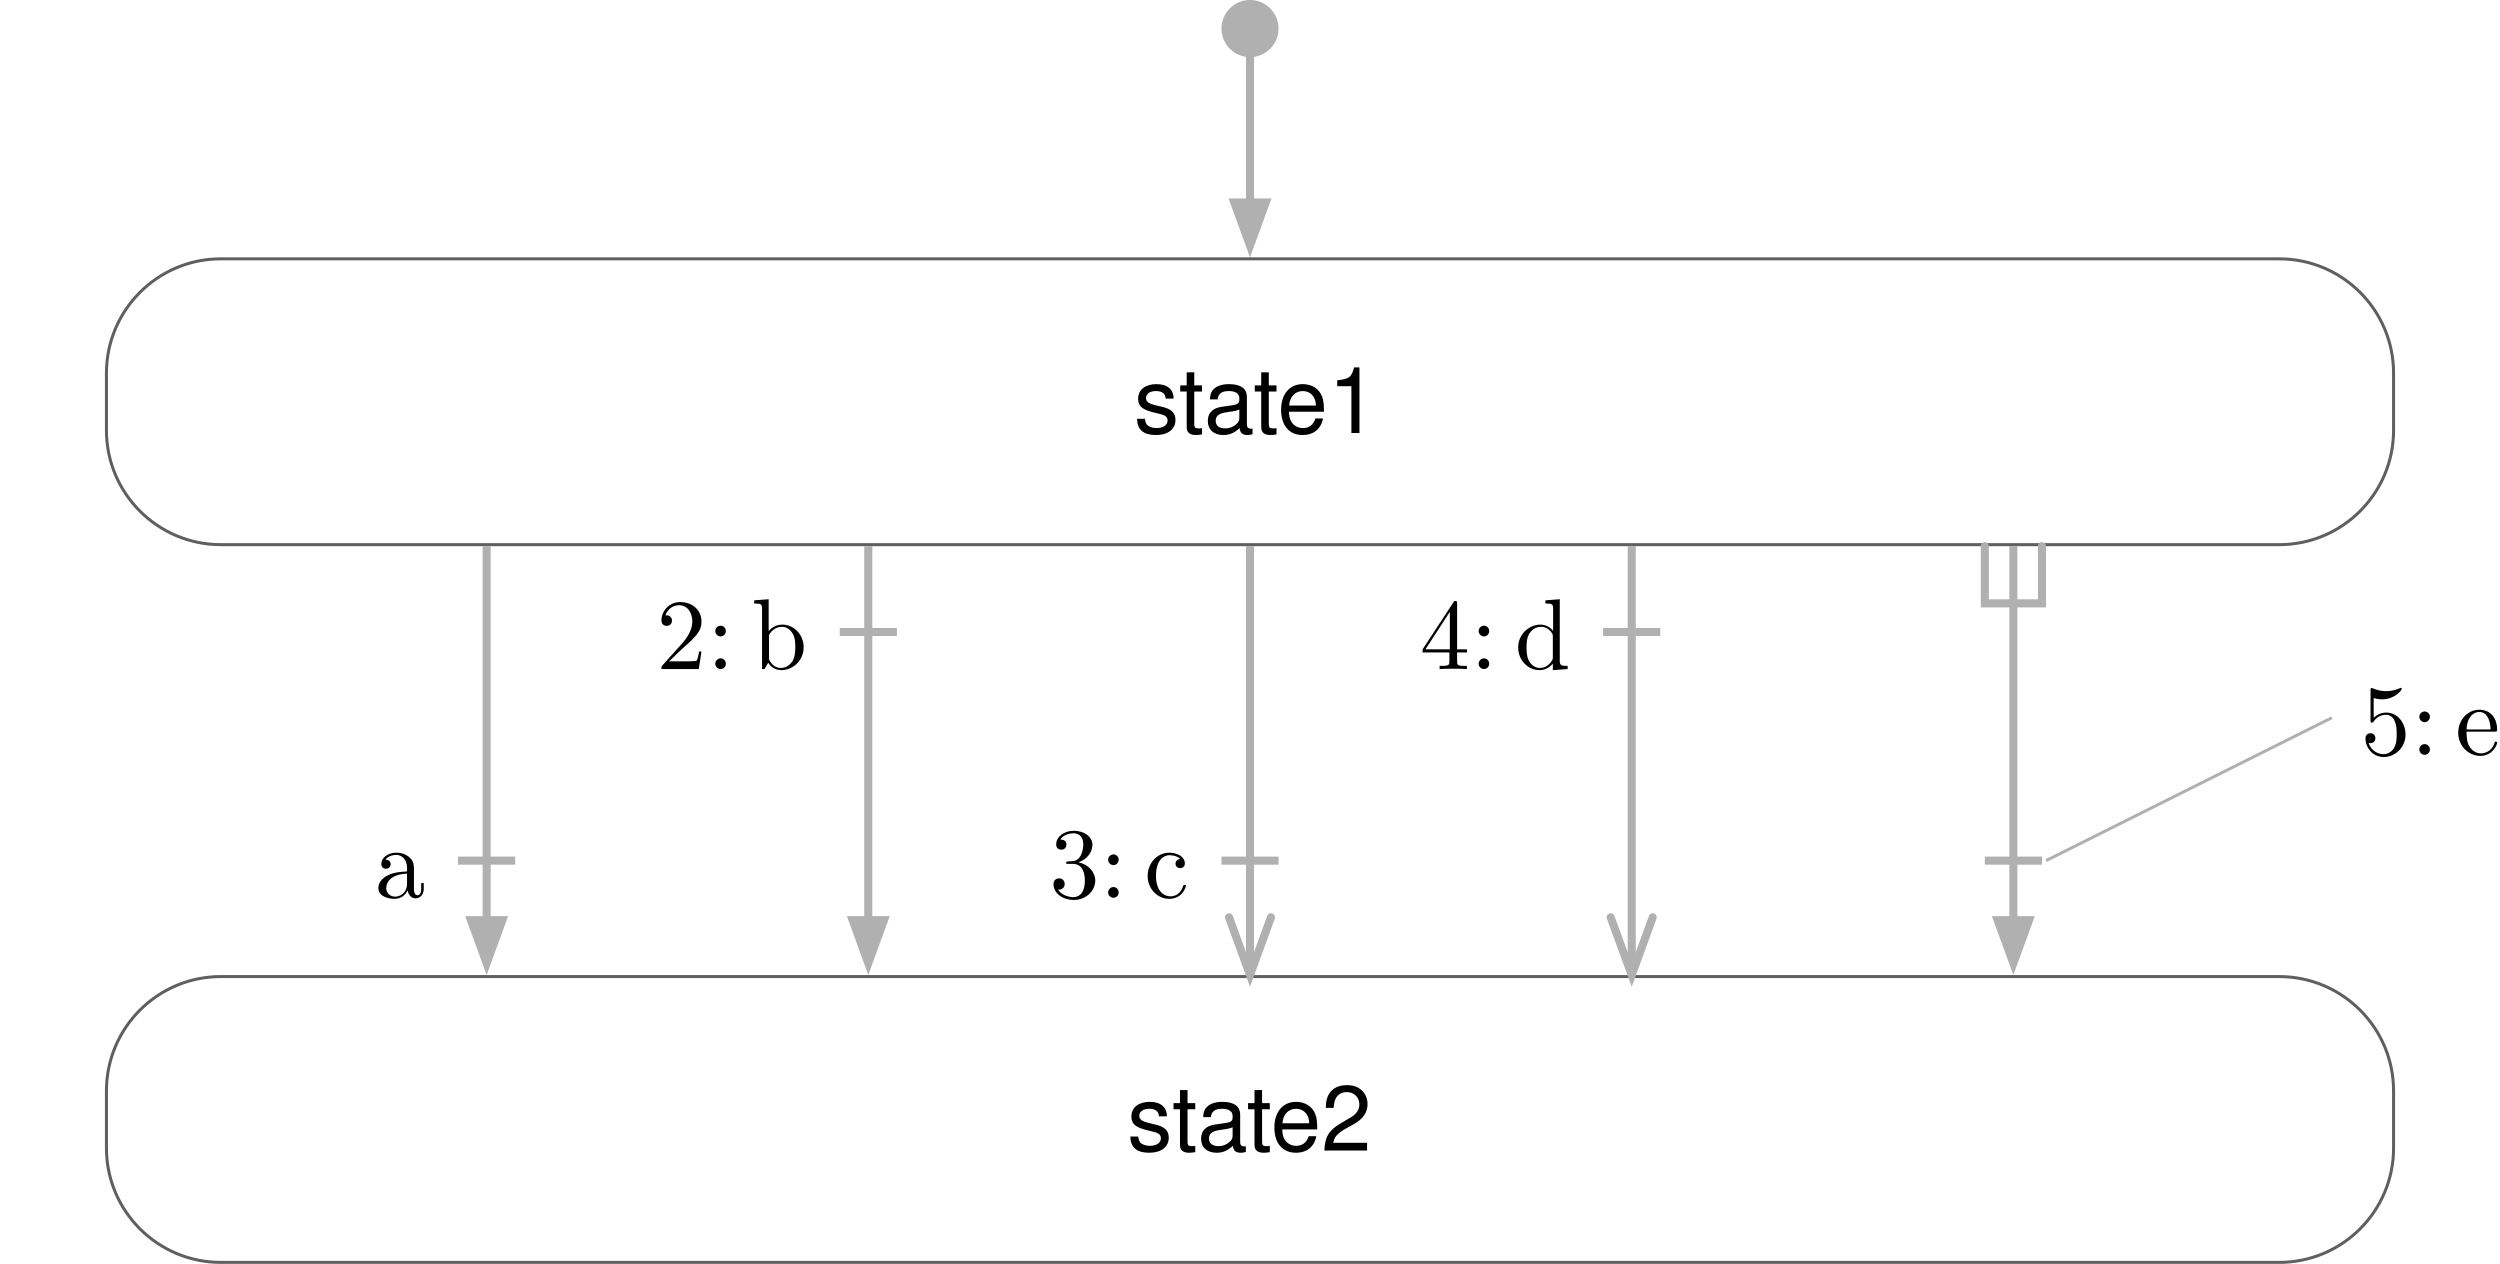
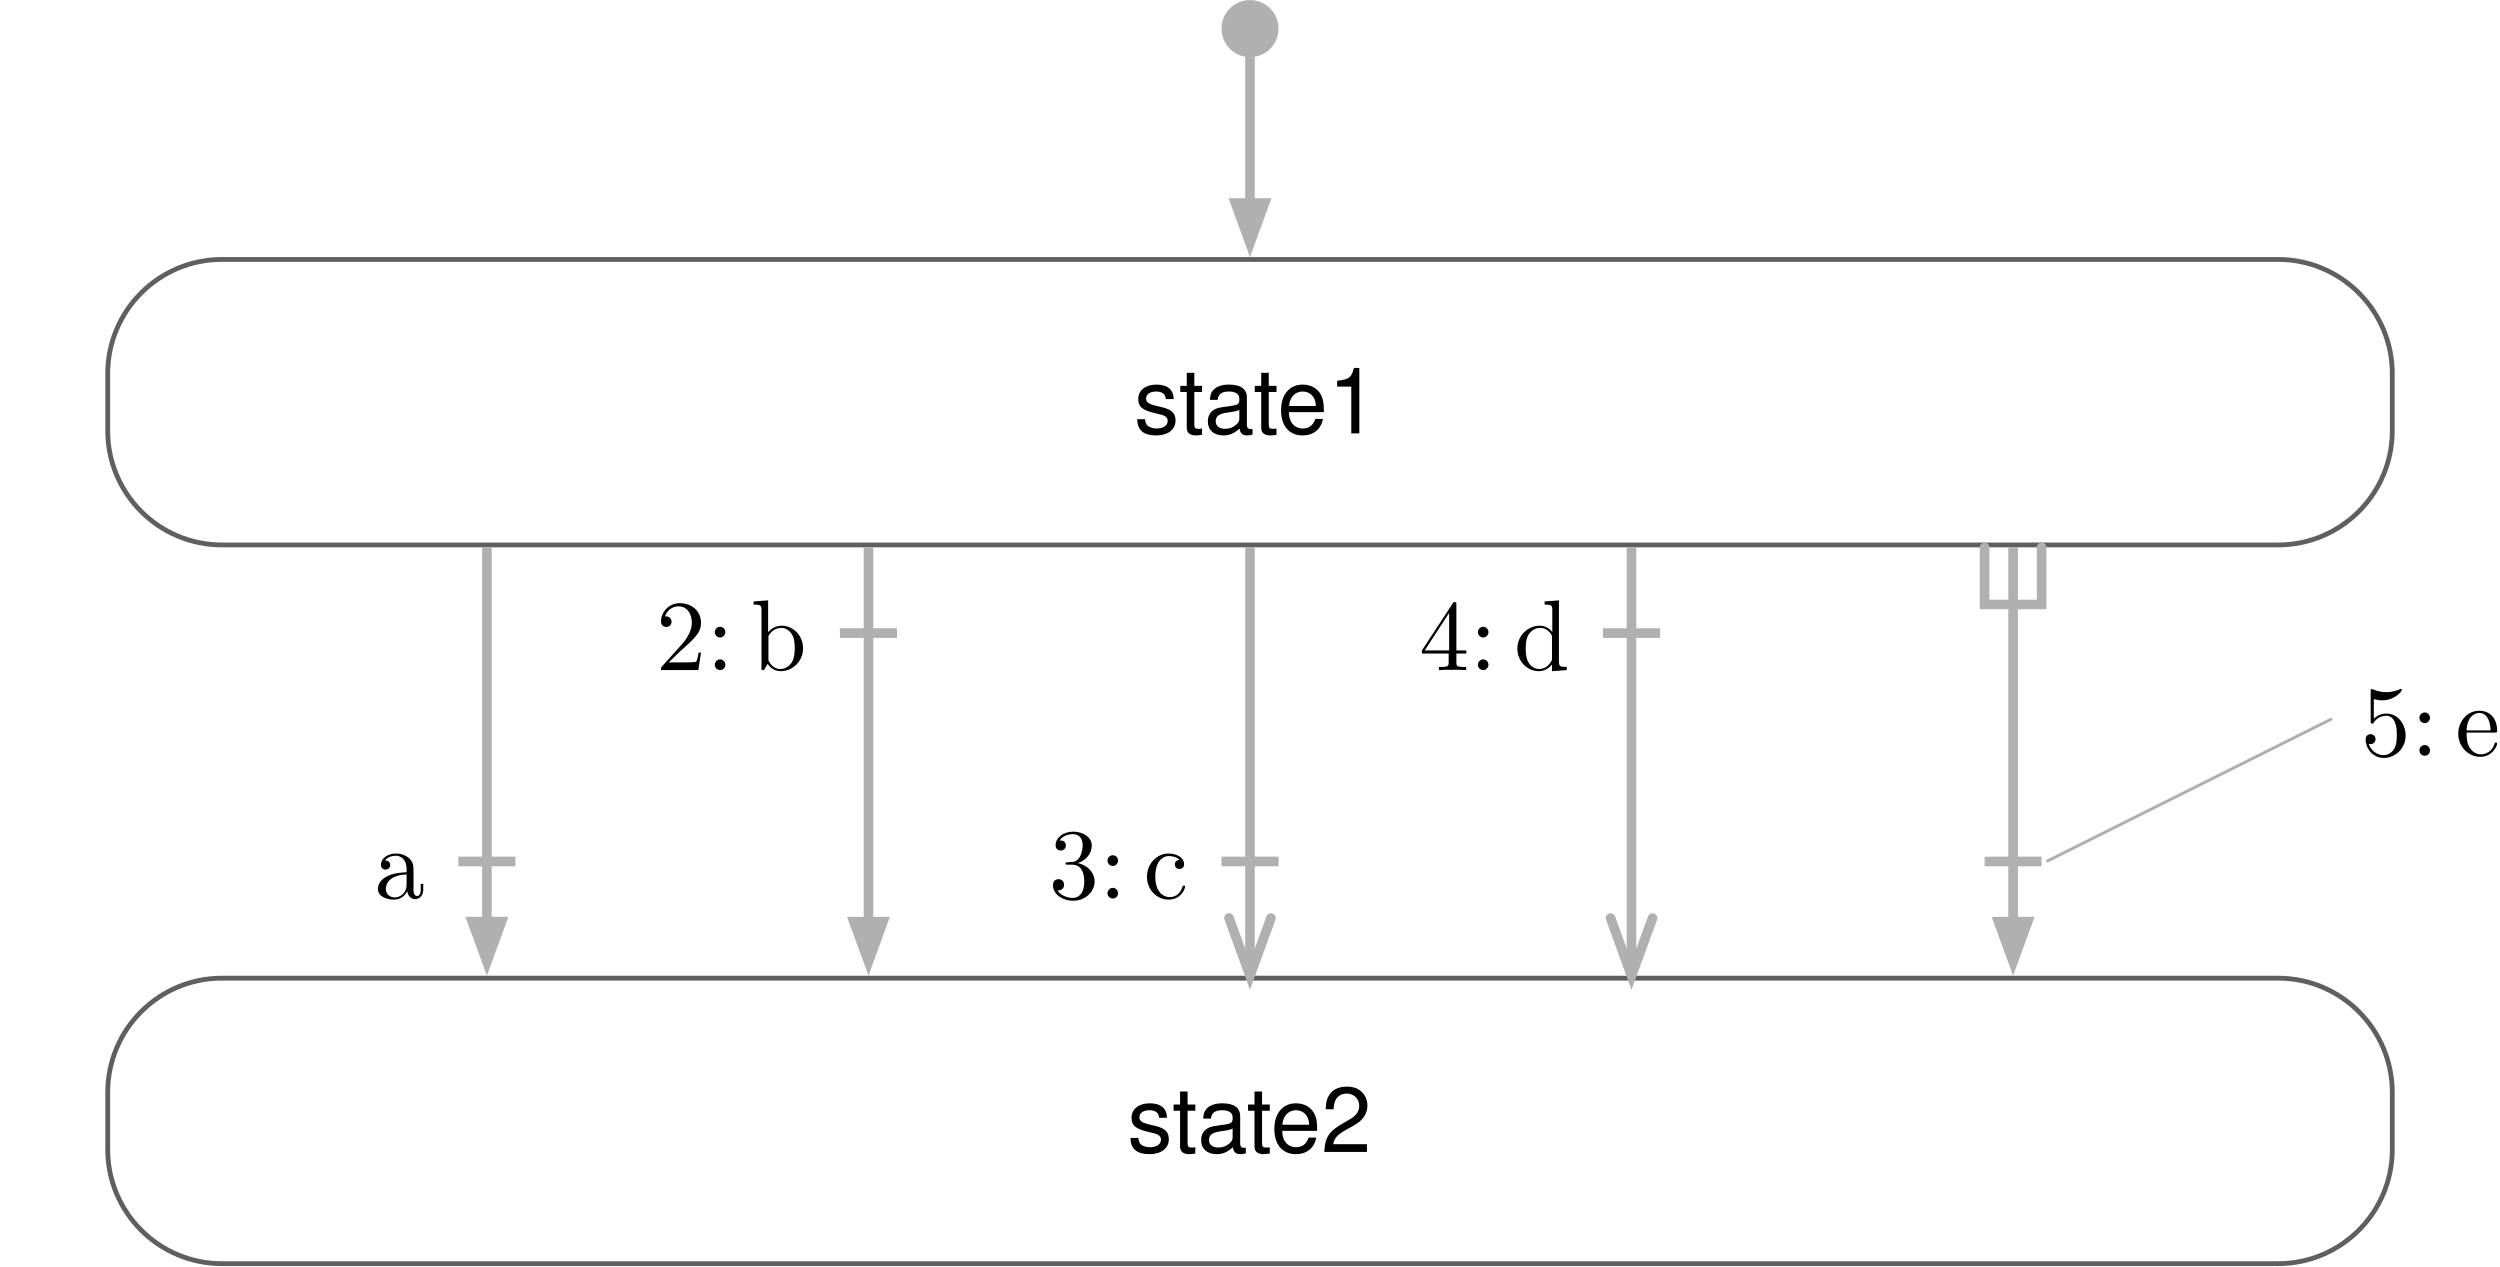
- <svg xmlns="http://www.w3.org/2000/svg" xmlns:xlink="http://www.w3.org/1999/xlink" version="1.1" width="87.449mm" height="44.212mm" viewBox="-123.944 -39.835 247.887 125.324" fill="none" stroke="#5f5f5f" stroke-width="0.3" stroke-miterlimit="10" font-family="Helvetica" font-size="9">
+ <svg xmlns="http://www.w3.org/2000/svg" xmlns:xlink="http://www.w3.org/1999/xlink" version="1.1" width="87.546mm" height="44.337mm" viewBox="-124.081 -39.924 248.162 125.681" fill="none" stroke="#5f5f5f" stroke-width="0.478" stroke-miterlimit="10" font-family="Helvetica" font-size="9">
  <g transform="scale(1.0, -1.0)">
    <path d="M113.39 -2.83V2.83C113.39 9.09 108.31 14.17 102.05 14.17H-102.05C-108.31 14.17 -113.39 9.09 -113.39 2.83V-2.83C-113.39 -9.09 -108.31 -14.17 -102.05 -14.17H102.05C108.31 -14.17 113.39 -9.09 113.39 -2.83z" />
    <text transform="matrix(1 0 0 1 -11.5155 -3.096)scale(1.0, -1.0)" xml:space="preserve" opacity="1" fill="#000000" stroke="none">
      <tspan x="0" y="0">state1</tspan>
    </text>
-     <path transform="matrix(1 0 0 1 0 -71.1661)" d="M113.39 -2.83V2.83C113.39 9.09 108.31 14.17 102.05 14.17H-102.05C-108.31 14.17 -113.39 9.09 -113.39 2.83V-2.83C-113.39 -9.09 -108.31 -14.17 -102.05 -14.17H102.05C108.31 -14.17 113.39 -9.09 113.39 -2.83z" />
-     <text transform="matrix(1 0 0 1 -12.1815 -74.2621)scale(1.0, -1.0)" xml:space="preserve" opacity="1" fill="#000000" stroke="none">
+     <path transform="matrix(1 0 0 1 0 -71.3443)" d="M113.39 -2.83V2.83C113.39 9.09 108.31 14.17 102.05 14.17H-102.05C-108.31 14.17 -113.39 9.09 -113.39 2.83V-2.83C-113.39 -9.09 -108.31 -14.17 -102.05 -14.17H102.05C108.31 -14.17 113.39 -9.09 113.39 -2.83z" />
+     <text transform="matrix(1 0 0 1 -12.1815 -74.4403)scale(1.0, -1.0)" xml:space="preserve" opacity="1" fill="#000000" stroke="none">
      <tspan x="0" y="0">state2</tspan>
    </text>
    <use xlink:href="#g9" />
    <use xlink:href="#g10" />
-     <path d="M-78.53 -45.50H-72.86" stroke="#b0b0b0" stroke-width="0.8" />
-     <use transform="matrix(1 0 0 1 -86.7412 -49.1805)" xlink:href="#g6" />
+     <path d="M-78.58 -45.59H-72.92" stroke="#b0b0b0" stroke-width="0.956" />
+     <use transform="matrix(1 0 0 1 -86.8787 -49.2696)" xlink:href="#g6" />
    <use xlink:href="#g11" />
-     <path d="M-40.68 -22.83H-35.01" stroke="#b0b0b0" stroke-width="0.8" />
-     <use transform="matrix(1 0 0 1 -58.8588 -26.5034)" xlink:href="#g2" />
+     <path d="M-40.71 -22.92H-35.04" stroke="#b0b0b0" stroke-width="0.956" />
+     <use transform="matrix(1 0 0 1 -58.9666 -26.5924)" xlink:href="#g2" />
    <use xlink:href="#g12" />
-     <path d="M-2.83 -45.50H2.83" stroke="#b0b0b0" stroke-width="0.8" />
-     <use transform="matrix(1 0 0 1 -19.9067 -49.1805)" xlink:href="#g3" />
+     <path d="M-2.83 -45.59H2.83" stroke="#b0b0b0" stroke-width="0.956" />
+     <use transform="matrix(1 0 0 1 -19.9848 -49.2696)" xlink:href="#g3" />
    <use xlink:href="#g13" />
-     <path d="M35.01 -22.83H40.68" stroke="#b0b0b0" stroke-width="0.8" />
-     <use transform="matrix(1 0 0 1 16.8318 -26.5034)" xlink:href="#g4" />
+     <path d="M35.04 -22.92H40.71" stroke="#b0b0b0" stroke-width="0.956" />
+     <use transform="matrix(1 0 0 1 16.7833 -26.5924)" xlink:href="#g4" />
    <use xlink:href="#g14" />
-     <path d="M72.86 -45.50H78.53" stroke="#b0b0b0" stroke-width="0.8" />
-     <path d="M78.93 -45.50L107.27 -31.33" stroke="#b0b0b0" />
-     <use transform="matrix(1 0 0 1 110.106 -35.0073)" xlink:href="#g5" />
+     <path d="M72.92 -45.59H78.58" stroke="#b0b0b0" stroke-width="0.956" />
+     <path d="M79.06 -45.59L107.41 -31.42" stroke="#b0b0b0" stroke-width="0.3" />
+     <use transform="matrix(1 0 0 1 110.244 -35.0964)" xlink:href="#g5" />
  </g>
  <defs>
-     <g id="g9" fill="none" fill-rule="nonzero" fill-opacity="1" stroke="#b0b0b0" stroke-width="0.8" stroke-linecap="butt" stroke-linejoin="miter" stroke-miterlimit="10" stroke-dasharray="none" stroke-opacity="1">
-       <path d="M0.00 37.00C0.00 37.00 0.00 24.15 0.00 17.79" />
-       <path d="M2.83 37.00C2.83 38.56 1.56 39.84 0.00 39.84C-1.56 39.84 -2.83 38.56 -2.83 37.00C-2.83 35.44 -1.56 34.17 0.00 34.17C1.56 34.17 2.83 35.44 2.83 37.00z" fill="#b0b0b0" stroke="none" />
-       <path d="M0.00 14.32C0.00 14.32 -0.92 16.85 -2.13 20.16H0.00H2.13C0.92 16.85 0.00 14.32 0.00 14.32z" fill="#b0b0b0" stroke="none" />
-     </g>
-     <g id="g10" fill="none" fill-rule="nonzero" fill-opacity="1" stroke="#b0b0b0" stroke-width="0.8" stroke-linecap="butt" stroke-linejoin="miter" stroke-miterlimit="10" stroke-dasharray="none" stroke-opacity="1">
-       <path d="M-75.69 -14.32C-75.69 -14.32 -75.69 -43.23 -75.69 -53.37" />
-       <path d="M-75.69 -56.84C-75.69 -56.84 -76.53 -54.52 -77.82 -51.00H-75.69H-73.56C-74.85 -54.52 -75.69 -56.84 -75.69 -56.84z" fill="#b0b0b0" stroke="none" />
+     <g id="g9" fill="none" fill-rule="nonzero" fill-opacity="1" stroke="#b0b0b0" stroke-width="0.956" stroke-linecap="butt" stroke-linejoin="miter" stroke-miterlimit="10" stroke-dasharray="none" stroke-opacity="1">
+       <path d="M0.00 37.09C0.00 37.09 0.00 24.38 0.00 17.99" />
+       <path d="M2.83 37.09C2.83 38.65 1.56 39.92 0.00 39.92C-1.56 39.92 -2.83 38.65 -2.83 37.09C-2.83 35.52 -1.56 34.25 0.00 34.25C1.56 34.25 2.83 35.52 2.83 37.09z" fill="#b0b0b0" stroke="none" />
+       <path d="M0.00 14.41C0.00 14.41 -0.92 16.94 -2.13 20.25H0.00H2.13C0.92 16.94 0.00 14.41 0.00 14.41z" fill="#b0b0b0" stroke="none" />
+     </g>
+     <g id="g10" fill="none" fill-rule="nonzero" fill-opacity="1" stroke="#b0b0b0" stroke-width="0.956" stroke-linecap="butt" stroke-linejoin="miter" stroke-miterlimit="10" stroke-dasharray="none" stroke-opacity="1">
+       <path d="M-75.75 -14.41C-75.75 -14.41 -75.75 -43.11 -75.75 -53.35" />
+       <path d="M-75.75 -56.93C-75.75 -56.93 -76.59 -54.61 -77.88 -51.09H-75.75H-73.62C-74.91 -54.61 -75.75 -56.93 -75.75 -56.93z" fill="#b0b0b0" stroke="none" />
    </g>
    <g id="g6" transform="translate(-72, 76.289)scale(1.0, -1.0)">
      <defs>
        <g>
          <symbol overflow="visible" id="i6-glyph0-0">
            <path style="stroke:none;" d="" />
          </symbol>
          <symbol overflow="visible" id="i6-glyph0-1">
            <path style="stroke:none;" d="M 4.812 -0.891 L 4.812 -1.453 L 4.562 -1.453 L 4.562 -0.891 C 4.562 -0.312 4.312 -0.25 4.203 -0.25 C 3.875 -0.25 3.844 -0.703 3.844 -0.75 L 3.844 -2.734 C 3.844 -3.156 3.844 -3.547 3.484 -3.922 C 3.094 -4.312 2.594 -4.469 2.109 -4.469 C 1.297 -4.469 0.609 -4 0.609 -3.344 C 0.609 -3.047 0.812 -2.875 1.062 -2.875 C 1.344 -2.875 1.531 -3.078 1.531 -3.328 C 1.531 -3.453 1.469 -3.781 1.016 -3.781 C 1.281 -4.141 1.781 -4.25 2.094 -4.25 C 2.578 -4.25 3.156 -3.859 3.156 -2.969 L 3.156 -2.609 C 2.641 -2.578 1.938 -2.547 1.312 -2.25 C 0.562 -1.906 0.312 -1.391 0.312 -0.953 C 0.312 -0.141 1.281 0.109 1.906 0.109 C 2.578 0.109 3.031 -0.297 3.219 -0.75 C 3.266 -0.359 3.531 0.062 4 0.062 C 4.203 0.062 4.812 -0.078 4.812 -0.891 Z M 3.156 -1.391 C 3.156 -0.453 2.438 -0.109 1.984 -0.109 C 1.5 -0.109 1.094 -0.453 1.094 -0.953 C 1.094 -1.5 1.5 -2.328 3.156 -2.391 Z M 3.156 -1.391 " />
          </symbol>
        </g>
        <clipPath id="i6-clip1">
          <path d="M 72 72 L 76.98 72 L 76.98 76.289 L 72 76.289 Z M 72 72 " />
        </clipPath>
      </defs>
      <g id="i6-surface31">
        <g>
          <g style="fill:rgb(0%,0%,0%);fill-opacity:1;">
            <use xlink:href="#i6-glyph0-1" x="72" y="76.289" />
          </g>
        </g>
      </g>
    </g>
-     <g id="g11" fill="none" fill-rule="nonzero" fill-opacity="1" stroke="#b0b0b0" stroke-width="0.8" stroke-linecap="butt" stroke-linejoin="miter" stroke-miterlimit="10" stroke-dasharray="none" stroke-opacity="1">
-       <path d="M-37.85 -14.32C-37.85 -14.32 -37.85 -43.23 -37.85 -53.37" />
-       <path d="M-37.85 -56.84C-37.85 -56.84 -38.69 -54.52 -39.97 -51.00H-37.85H-35.72C-37.00 -54.52 -37.85 -56.84 -37.85 -56.84z" fill="#b0b0b0" stroke="none" />
+     <g id="g11" fill="none" fill-rule="nonzero" fill-opacity="1" stroke="#b0b0b0" stroke-width="0.956" stroke-linecap="butt" stroke-linejoin="miter" stroke-miterlimit="10" stroke-dasharray="none" stroke-opacity="1">
+       <path d="M-37.87 -14.41C-37.87 -14.41 -37.87 -43.11 -37.87 -53.35" />
+       <path d="M-37.87 -56.93C-37.87 -56.93 -38.72 -54.61 -40.00 -51.09H-37.87H-35.75C-37.03 -54.61 -37.87 -56.93 -37.87 -56.93z" fill="#b0b0b0" stroke="none" />
    </g>
    <g id="g2" transform="translate(-72, 78.863)scale(1.0, -1.0)">
      <defs>
        <g>
          <symbol overflow="visible" id="i2-glyph0-0">
            <path style="stroke:none;" d="" />
          </symbol>
          <symbol overflow="visible" id="i2-glyph0-1">
            <path style="stroke:none;" d="M 4.469 -1.734 L 4.234 -1.734 C 4.172 -1.438 4.109 -1 4 -0.844 C 3.938 -0.766 3.281 -0.766 3.062 -0.766 L 1.266 -0.766 L 2.328 -1.797 C 3.875 -3.172 4.469 -3.703 4.469 -4.703 C 4.469 -5.844 3.578 -6.641 2.359 -6.641 C 1.234 -6.641 0.5 -5.719 0.5 -4.828 C 0.5 -4.281 1 -4.281 1.031 -4.281 C 1.203 -4.281 1.547 -4.391 1.547 -4.812 C 1.547 -5.062 1.359 -5.328 1.016 -5.328 C 0.938 -5.328 0.922 -5.328 0.891 -5.312 C 1.109 -5.969 1.656 -6.328 2.234 -6.328 C 3.141 -6.328 3.562 -5.516 3.562 -4.703 C 3.562 -3.906 3.078 -3.125 2.516 -2.5 L 0.609 -0.375 C 0.5 -0.266 0.5 -0.234 0.5 0 L 4.203 0 Z M 4.469 -1.734 " />
          </symbol>
          <symbol overflow="visible" id="i2-glyph0-2">
            <path style="stroke:none;" d="M 1.906 -3.766 C 1.906 -4.062 1.672 -4.297 1.391 -4.297 C 1.094 -4.297 0.859 -4.062 0.859 -3.766 C 0.859 -3.484 1.094 -3.234 1.391 -3.234 C 1.672 -3.234 1.906 -3.484 1.906 -3.766 Z M 1.906 -0.531 C 1.906 -0.812 1.672 -1.062 1.391 -1.062 C 1.094 -1.062 0.859 -0.812 0.859 -0.531 C 0.859 -0.234 1.094 0 1.391 0 C 1.672 0 1.906 -0.234 1.906 -0.531 Z M 1.906 -0.531 " />
          </symbol>
          <symbol overflow="visible" id="i2-glyph0-3">
            <path style="stroke:none;" d="M 5.188 -2.156 C 5.188 -3.422 4.219 -4.406 3.078 -4.406 C 2.297 -4.406 1.875 -3.938 1.719 -3.766 L 1.719 -6.922 L 0.281 -6.812 L 0.281 -6.5 C 0.984 -6.5 1.062 -6.438 1.062 -5.938 L 1.062 0 L 1.312 0 L 1.672 -0.625 C 1.812 -0.391 2.234 0.109 2.969 0.109 C 4.156 0.109 5.188 -0.875 5.188 -2.156 Z M 4.359 -2.156 C 4.359 -1.797 4.344 -1.203 4.062 -0.75 C 3.844 -0.438 3.469 -0.109 2.938 -0.109 C 2.484 -0.109 2.125 -0.344 1.891 -0.719 C 1.75 -0.922 1.75 -0.953 1.75 -1.141 L 1.75 -3.188 C 1.75 -3.375 1.75 -3.391 1.859 -3.547 C 2.25 -4.109 2.797 -4.188 3.031 -4.188 C 3.484 -4.188 3.844 -3.922 4.078 -3.547 C 4.344 -3.141 4.359 -2.578 4.359 -2.156 Z M 4.359 -2.156 " />
          </symbol>
        </g>
        <clipPath id="i2-clip1">
          <path d="M 72 72 L 79 72 L 79 78.863 L 72 78.863 Z M 72 72 " />
        </clipPath>
        <clipPath id="i2-clip2">
          <path d="M 81 72 L 86.945 72 L 86.945 78.863 L 81 78.863 Z M 81 72 " />
        </clipPath>
      </defs>
      <g id="i2-surface11">
        <g>
          <g style="fill:rgb(0%,0%,0%);fill-opacity:1;">
            <use xlink:href="#i2-glyph0-1" x="72" y="78.863" />
            <use xlink:href="#i2-glyph0-2" x="76.981" y="78.863" />
          </g>
        </g>
        <g>
          <g style="fill:rgb(0%,0%,0%);fill-opacity:1;">
            <use xlink:href="#i2-glyph0-3" x="81.413" y="78.863" />
          </g>
        </g>
      </g>
    </g>
-     <g id="g12" fill="none" stroke="#b0b0b0" stroke-width="0.8" stroke-linecap="butt" stroke-linejoin="miter" stroke-miterlimit="10" stroke-dasharray="none" stroke-opacity="1">
-       <path d="M0.00 -14.32C0.00 -14.32 0.00 -52.13 0.00 -56.44" />
-       <path d="M2.08 -51.12C0.83 -54.57 0.00 -56.84 0.00 -56.84H0.00C0.00 -56.84 -0.83 -54.57 -2.08 -51.12" stroke-linecap="round" />
+     <g id="g12" fill="none" stroke="#b0b0b0" stroke-width="0.956" stroke-linecap="butt" stroke-linejoin="miter" stroke-miterlimit="10" stroke-dasharray="none" stroke-opacity="1">
+       <path d="M0.00 -14.41C0.00 -14.41 0.00 -51.78 0.00 -56.45" />
+       <path d="M2.08 -51.21C0.83 -54.66 0.00 -56.93 0.00 -56.93H0.00C0.00 -56.93 -0.83 -54.66 -2.08 -51.21" stroke-linecap="round" />
    </g>
    <g id="g3" transform="translate(-72, 78.274)scale(1.0, -1.0)">
      <defs>
        <g>
          <symbol overflow="visible" id="i3-glyph0-0">
            <path style="stroke:none;" d="" />
          </symbol>
          <symbol overflow="visible" id="i3-glyph0-1">
            <path style="stroke:none;" d="M 4.562 -1.703 C 4.562 -2.516 3.922 -3.297 2.891 -3.516 C 3.703 -3.781 4.281 -4.469 4.281 -5.266 C 4.281 -6.078 3.406 -6.641 2.453 -6.641 C 1.453 -6.641 0.688 -6.047 0.688 -5.281 C 0.688 -4.953 0.906 -4.766 1.203 -4.766 C 1.5 -4.766 1.703 -4.984 1.703 -5.281 C 1.703 -5.766 1.234 -5.766 1.094 -5.766 C 1.391 -6.266 2.047 -6.391 2.406 -6.391 C 2.828 -6.391 3.375 -6.172 3.375 -5.281 C 3.375 -5.156 3.344 -4.578 3.094 -4.141 C 2.797 -3.656 2.453 -3.625 2.203 -3.625 C 2.125 -3.609 1.891 -3.594 1.812 -3.594 C 1.734 -3.578 1.672 -3.562 1.672 -3.469 C 1.672 -3.359 1.734 -3.359 1.906 -3.359 L 2.344 -3.359 C 3.156 -3.359 3.531 -2.688 3.531 -1.703 C 3.531 -0.344 2.844 -0.062 2.406 -0.062 C 1.969 -0.062 1.219 -0.234 0.875 -0.812 C 1.219 -0.766 1.531 -0.984 1.531 -1.359 C 1.531 -1.719 1.266 -1.922 0.984 -1.922 C 0.734 -1.922 0.422 -1.781 0.422 -1.344 C 0.422 -0.438 1.344 0.219 2.438 0.219 C 3.656 0.219 4.562 -0.688 4.562 -1.703 Z M 4.562 -1.703 " />
          </symbol>
          <symbol overflow="visible" id="i3-glyph0-2">
            <path style="stroke:none;" d="M 1.906 -3.766 C 1.906 -4.062 1.672 -4.297 1.391 -4.297 C 1.094 -4.297 0.859 -4.062 0.859 -3.766 C 0.859 -3.484 1.094 -3.234 1.391 -3.234 C 1.672 -3.234 1.906 -3.484 1.906 -3.766 Z M 1.906 -0.531 C 1.906 -0.812 1.672 -1.062 1.391 -1.062 C 1.094 -1.062 0.859 -0.812 0.859 -0.531 C 0.859 -0.234 1.094 0 1.391 0 C 1.672 0 1.906 -0.234 1.906 -0.531 Z M 1.906 -0.531 " />
          </symbol>
          <symbol overflow="visible" id="i3-glyph0-3">
            <path style="stroke:none;" d="M 4.141 -1.188 C 4.141 -1.281 4.031 -1.281 4 -1.281 C 3.922 -1.281 3.891 -1.25 3.875 -1.188 C 3.594 -0.266 2.938 -0.141 2.578 -0.141 C 2.047 -0.141 1.172 -0.562 1.172 -2.172 C 1.172 -3.797 1.984 -4.219 2.516 -4.219 C 2.609 -4.219 3.234 -4.203 3.578 -3.844 C 3.172 -3.812 3.109 -3.516 3.109 -3.391 C 3.109 -3.125 3.297 -2.938 3.562 -2.938 C 3.828 -2.938 4.031 -3.094 4.031 -3.406 C 4.031 -4.078 3.266 -4.469 2.5 -4.469 C 1.25 -4.469 0.344 -3.391 0.344 -2.156 C 0.344 -0.875 1.328 0.109 2.484 0.109 C 3.812 0.109 4.141 -1.094 4.141 -1.188 Z M 4.141 -1.188 " />
          </symbol>
        </g>
        <clipPath id="i3-clip1">
          <path d="M 72 72 L 79 72 L 79 78.273 L 72 78.273 Z M 72 72 " />
        </clipPath>
        <clipPath id="i3-clip2">
          <path d="M 81 73 L 85.836 73 L 85.836 78.273 L 81 78.273 Z M 81 73 " />
        </clipPath>
      </defs>
      <g id="i3-surface16">
        <g>
          <g style="fill:rgb(0%,0%,0%);fill-opacity:1;">
            <use xlink:href="#i3-glyph0-1" x="72" y="78.274" />
            <use xlink:href="#i3-glyph0-2" x="76.981" y="78.274" />
          </g>
        </g>
        <g>
          <g style="fill:rgb(0%,0%,0%);fill-opacity:1;">
            <use xlink:href="#i3-glyph0-3" x="81.413" y="78.274" />
          </g>
        </g>
      </g>
    </g>
-     <g id="g13" fill="none" stroke="#b0b0b0" stroke-width="0.8" stroke-linecap="butt" stroke-linejoin="miter" stroke-miterlimit="10" stroke-dasharray="none" stroke-opacity="1">
-       <path d="M37.85 -14.32C37.85 -14.32 37.85 -52.13 37.85 -56.44" />
-       <path d="M39.93 -51.12C38.67 -54.57 37.85 -56.84 37.85 -56.84H37.85C37.85 -56.84 37.02 -54.57 35.76 -51.12" stroke-linecap="round" />
+     <g id="g13" fill="none" stroke="#b0b0b0" stroke-width="0.956" stroke-linecap="butt" stroke-linejoin="miter" stroke-miterlimit="10" stroke-dasharray="none" stroke-opacity="1">
+       <path d="M37.87 -14.41C37.87 -14.41 37.87 -51.78 37.87 -56.45" />
+       <path d="M39.96 -51.21C38.70 -54.66 37.87 -56.93 37.87 -56.93H37.87C37.87 -56.93 37.05 -54.66 35.79 -51.21" stroke-linecap="round" />
    </g>
    <g id="g4" transform="translate(-72, 78.863)scale(1.0, -1.0)">
      <defs>
        <g>
          <symbol overflow="visible" id="i4-glyph0-0">
            <path style="stroke:none;" d="" />
          </symbol>
          <symbol overflow="visible" id="i4-glyph0-1">
            <path style="stroke:none;" d="M 4.688 -1.641 L 4.688 -1.953 L 3.703 -1.953 L 3.703 -6.484 C 3.703 -6.688 3.703 -6.75 3.531 -6.75 C 3.453 -6.75 3.422 -6.75 3.344 -6.625 L 0.281 -1.953 L 0.281 -1.641 L 2.938 -1.641 L 2.938 -0.781 C 2.938 -0.422 2.906 -0.312 2.172 -0.312 L 1.969 -0.312 L 1.969 0 C 2.375 -0.031 2.891 -0.031 3.312 -0.031 C 3.734 -0.031 4.25 -0.031 4.672 0 L 4.672 -0.312 L 4.453 -0.312 C 3.719 -0.312 3.703 -0.422 3.703 -0.781 L 3.703 -1.641 Z M 2.984 -1.953 L 0.562 -1.953 L 2.984 -5.672 Z M 2.984 -1.953 " />
          </symbol>
          <symbol overflow="visible" id="i4-glyph0-2">
            <path style="stroke:none;" d="M 1.906 -3.766 C 1.906 -4.062 1.672 -4.297 1.391 -4.297 C 1.094 -4.297 0.859 -4.062 0.859 -3.766 C 0.859 -3.484 1.094 -3.234 1.391 -3.234 C 1.672 -3.234 1.906 -3.484 1.906 -3.766 Z M 1.906 -0.531 C 1.906 -0.812 1.672 -1.062 1.391 -1.062 C 1.094 -1.062 0.859 -0.812 0.859 -0.531 C 0.859 -0.234 1.094 0 1.391 0 C 1.672 0 1.906 -0.234 1.906 -0.531 Z M 1.906 -0.531 " />
          </symbol>
          <symbol overflow="visible" id="i4-glyph0-3">
            <path style="stroke:none;" d="M 5.25 0 L 5.25 -0.312 C 4.562 -0.312 4.469 -0.375 4.469 -0.875 L 4.469 -6.922 L 3.047 -6.812 L 3.047 -6.5 C 3.734 -6.5 3.812 -6.438 3.812 -5.938 L 3.812 -3.781 C 3.531 -4.141 3.094 -4.406 2.562 -4.406 C 1.391 -4.406 0.344 -3.422 0.344 -2.141 C 0.344 -0.875 1.312 0.109 2.453 0.109 C 3.094 0.109 3.531 -0.234 3.781 -0.547 L 3.781 0.109 Z M 3.781 -1.172 C 3.781 -1 3.781 -0.984 3.672 -0.812 C 3.375 -0.328 2.938 -0.109 2.5 -0.109 C 2.047 -0.109 1.688 -0.375 1.453 -0.75 C 1.203 -1.156 1.172 -1.719 1.172 -2.141 C 1.172 -2.5 1.188 -3.094 1.469 -3.547 C 1.688 -3.859 2.062 -4.188 2.609 -4.188 C 2.953 -4.188 3.375 -4.031 3.672 -3.594 C 3.781 -3.422 3.781 -3.406 3.781 -3.219 Z M 3.781 -1.172 " />
          </symbol>
        </g>
        <clipPath id="i4-clip1">
          <path d="M 72 72 L 79 72 L 79 78.863 L 72 78.863 Z M 72 72 " />
        </clipPath>
        <clipPath id="i4-clip2">
          <path d="M 81 72 L 86.945 72 L 86.945 78.863 L 81 78.863 Z M 81 72 " />
        </clipPath>
      </defs>
      <g id="i4-surface21">
        <g>
          <g style="fill:rgb(0%,0%,0%);fill-opacity:1;">
            <use xlink:href="#i4-glyph0-1" x="72" y="78.863" />
            <use xlink:href="#i4-glyph0-2" x="76.981" y="78.863" />
          </g>
        </g>
        <g>
          <g style="fill:rgb(0%,0%,0%);fill-opacity:1;">
            <use xlink:href="#i4-glyph0-3" x="81.413" y="78.863" />
          </g>
        </g>
      </g>
    </g>
-     <g id="g14" fill="none" fill-rule="nonzero" fill-opacity="1" stroke="#b0b0b0" stroke-width="0.8" stroke-linecap="butt" stroke-linejoin="miter" stroke-miterlimit="10" stroke-dasharray="none" stroke-opacity="1">
-       <path d="M75.69 -14.32C75.69 -14.32 75.69 -43.23 75.69 -53.37" />
-       <path d="M78.53 -14.32C78.53 -14.32 78.53 -16.55 78.53 -19.99H72.86C72.86 -16.55 72.86 -14.32 72.86 -14.32" stroke-linecap="round" />
-       <path d="M75.69 -56.84C75.69 -56.84 74.85 -54.52 73.56 -51.00H75.69H77.82C76.53 -54.52 75.69 -56.84 75.69 -56.84z" fill="#b0b0b0" stroke="none" />
+     <g id="g14" fill="none" fill-rule="nonzero" fill-opacity="1" stroke="#b0b0b0" stroke-width="0.956" stroke-linecap="butt" stroke-linejoin="miter" stroke-miterlimit="10" stroke-dasharray="none" stroke-opacity="1">
+       <path d="M75.75 -14.41C75.75 -14.41 75.75 -43.11 75.75 -53.35" />
+       <path d="M78.58 -14.41C78.58 -14.41 78.58 -16.64 78.58 -20.08H72.92C72.92 -16.64 72.92 -14.41 72.92 -14.41" stroke-linecap="round" />
+       <path d="M75.75 -56.93C75.75 -56.93 74.91 -54.61 73.62 -51.09H75.75H77.88C76.59 -54.61 75.75 -56.93 75.75 -56.93z" fill="#b0b0b0" stroke="none" />
    </g>
    <g id="g5" transform="translate(-72, 78.274)scale(1.0, -1.0)">
      <defs>
        <g>
          <symbol overflow="visible" id="i5-glyph0-0">
            <path style="stroke:none;" d="" />
          </symbol>
          <symbol overflow="visible" id="i5-glyph0-1">
            <path style="stroke:none;" d="M 4.469 -2 C 4.469 -3.188 3.656 -4.188 2.578 -4.188 C 2.109 -4.188 1.672 -4.031 1.312 -3.672 L 1.312 -5.625 C 1.516 -5.562 1.844 -5.5 2.156 -5.5 C 3.391 -5.5 4.094 -6.406 4.094 -6.531 C 4.094 -6.594 4.062 -6.641 3.984 -6.641 C 3.984 -6.641 3.953 -6.641 3.906 -6.609 C 3.703 -6.516 3.219 -6.312 2.547 -6.312 C 2.156 -6.312 1.688 -6.391 1.219 -6.594 C 1.141 -6.625 1.109 -6.625 1.109 -6.625 C 1 -6.625 1 -6.547 1 -6.391 L 1 -3.438 C 1 -3.266 1 -3.188 1.141 -3.188 C 1.219 -3.188 1.234 -3.203 1.281 -3.266 C 1.391 -3.422 1.75 -3.969 2.562 -3.969 C 3.078 -3.969 3.328 -3.516 3.406 -3.328 C 3.562 -2.953 3.594 -2.578 3.594 -2.078 C 3.594 -1.719 3.594 -1.125 3.344 -0.703 C 3.109 -0.312 2.734 -0.062 2.281 -0.062 C 1.562 -0.062 0.984 -0.594 0.812 -1.172 C 0.844 -1.172 0.875 -1.156 0.984 -1.156 C 1.312 -1.156 1.484 -1.406 1.484 -1.641 C 1.484 -1.891 1.312 -2.141 0.984 -2.141 C 0.844 -2.141 0.5 -2.062 0.5 -1.609 C 0.5 -0.75 1.188 0.219 2.297 0.219 C 3.453 0.219 4.469 -0.734 4.469 -2 Z M 4.469 -2 " />
          </symbol>
          <symbol overflow="visible" id="i5-glyph0-2">
            <path style="stroke:none;" d="M 1.906 -3.766 C 1.906 -4.062 1.672 -4.297 1.391 -4.297 C 1.094 -4.297 0.859 -4.062 0.859 -3.766 C 0.859 -3.484 1.094 -3.234 1.391 -3.234 C 1.672 -3.234 1.906 -3.484 1.906 -3.766 Z M 1.906 -0.531 C 1.906 -0.812 1.672 -1.062 1.391 -1.062 C 1.094 -1.062 0.859 -0.812 0.859 -0.531 C 0.859 -0.234 1.094 0 1.391 0 C 1.672 0 1.906 -0.234 1.906 -0.531 Z M 1.906 -0.531 " />
          </symbol>
          <symbol overflow="visible" id="i5-glyph0-3">
            <path style="stroke:none;" d="M 4.141 -1.188 C 4.141 -1.281 4.062 -1.312 4 -1.312 C 3.922 -1.312 3.891 -1.25 3.875 -1.172 C 3.531 -0.141 2.625 -0.141 2.531 -0.141 C 2.031 -0.141 1.641 -0.438 1.406 -0.812 C 1.109 -1.281 1.109 -1.938 1.109 -2.297 L 3.891 -2.297 C 4.109 -2.297 4.141 -2.297 4.141 -2.516 C 4.141 -3.5 3.594 -4.469 2.359 -4.469 C 1.203 -4.469 0.281 -3.438 0.281 -2.188 C 0.281 -0.859 1.328 0.109 2.469 0.109 C 3.688 0.109 4.141 -1 4.141 -1.188 Z M 3.484 -2.516 L 1.109 -2.516 C 1.172 -4 2.016 -4.25 2.359 -4.25 C 3.375 -4.25 3.484 -2.906 3.484 -2.516 Z M 3.484 -2.516 " />
          </symbol>
        </g>
        <clipPath id="i5-clip1">
          <path d="M 72 72 L 79 72 L 79 78.273 L 72 78.273 Z M 72 72 " />
        </clipPath>
        <clipPath id="i5-clip2">
          <path d="M 81 73 L 85.836 73 L 85.836 78.273 L 81 78.273 Z M 81 73 " />
        </clipPath>
      </defs>
      <g id="i5-surface26">
        <g>
          <g style="fill:rgb(0%,0%,0%);fill-opacity:1;">
            <use xlink:href="#i5-glyph0-1" x="72" y="78.274" />
            <use xlink:href="#i5-glyph0-2" x="76.981" y="78.274" />
          </g>
        </g>
        <g>
          <g style="fill:rgb(0%,0%,0%);fill-opacity:1;">
            <use xlink:href="#i5-glyph0-3" x="81.413" y="78.274" />
          </g>
        </g>
      </g>
    </g>
  </defs>
</svg>
